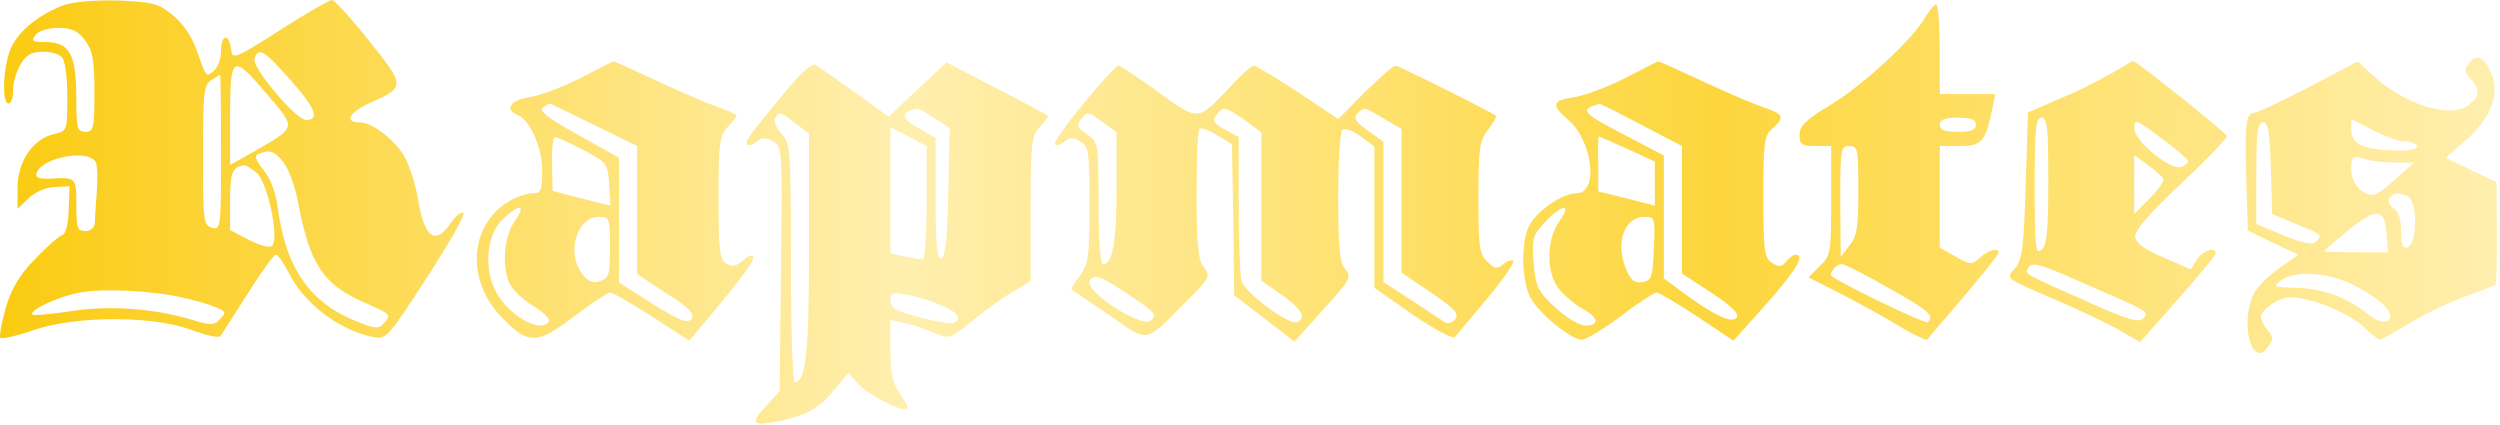
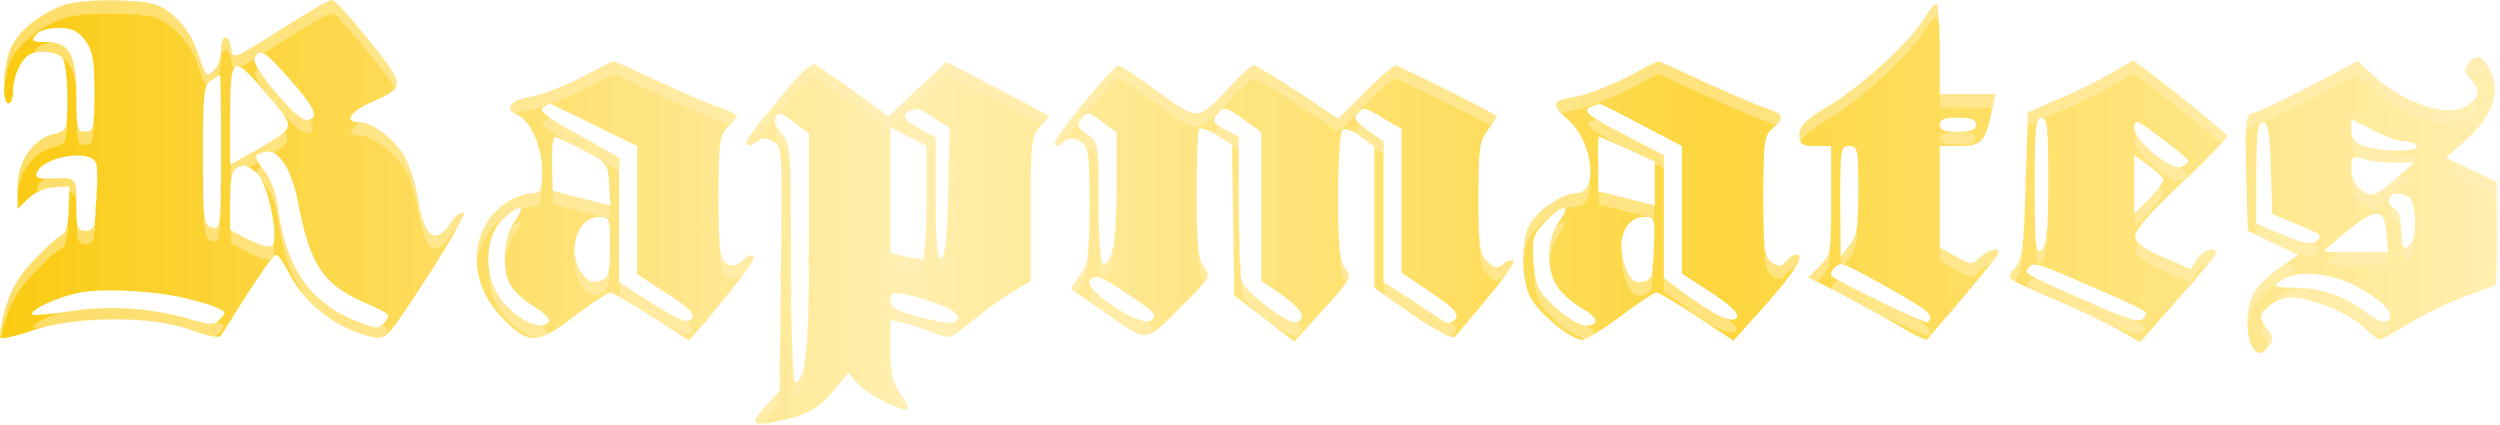
<svg xmlns="http://www.w3.org/2000/svg" width="737" height="125" viewBox="0 0 737 125" fill="none">
-   <path d="M0.104 99.598C0.504 100.015 5.037 99.04 10.104 97.23C22.77 93.051 45.037 93.051 56.37 97.23C60.77 98.901 64.637 99.737 65.037 99.04C65.438 98.482 69.037 92.771 73.037 86.503C77.037 80.235 80.77 75.081 81.304 75.081C81.97 75.081 83.57 77.45 85.037 80.235C89.437 89.29 99.704 97.229 109.837 99.318C113.837 100.154 114.237 99.737 125.704 82.046C132.237 72.017 137.17 63.381 136.637 62.823C136.103 62.266 134.37 63.519 132.903 65.748C128.237 72.574 125.037 70.066 123.17 58.365C122.637 54.883 121.037 49.868 119.704 47.082C117.304 41.928 109.97 36.078 106.104 36.078C101.304 36.078 102.904 33.153 109.037 30.367C119.57 25.631 119.57 25.491 108.771 11.98C103.571 5.433 98.637 7.62939e-05 97.837 7.62939e-05C97.17 0 90.237 3.901 82.504 8.915C68.904 17.552 68.504 17.691 68.103 14.348C67.437 9.612 65.17 10.169 65.17 15.044C65.17 17.273 64.237 19.78 63.17 20.755C60.77 22.844 60.904 23.123 57.971 14.766C56.504 10.587 53.837 6.826 50.77 4.318C46.637 0.975 44.77 0.558 34.637 0.14C27.57 0 21.303 0.558 18.37 1.672C10.904 4.597 5.037 9.612 3.037 14.626C0.904 20.059 0.504 30.506 2.504 30.506C3.304 30.506 3.837 28.835 3.837 26.885C3.837 22.985 5.97 17.83 8.37 16.298C10.637 14.626 16.504 15.045 18.237 16.855C19.17 17.832 19.837 22.567 19.837 28.556C19.837 38.585 19.837 38.586 15.837 39.561C9.704 40.954 5.17 47.64 5.17 55.301V61.569L8.37 58.505C10.237 56.694 13.437 55.161 16.104 55.161L20.504 54.883L20.237 61.848C20.104 66.166 19.437 68.952 18.237 69.37C17.304 69.649 13.704 72.853 10.37 76.335C5.837 80.932 3.437 84.972 1.704 90.683C0.504 95.14 -0.296 99.041 0.104 99.598ZM560.104 96.255C564.237 98.762 567.97 100.434 568.104 100.155C568.37 99.737 573.303 94.026 578.903 87.48C584.503 80.793 589.17 75.082 589.17 74.525C589.17 72.853 586.104 73.689 583.57 76.057C581.304 78.146 580.904 78.146 576.504 75.639L571.837 72.992V43.044H577.837C584.37 43.044 585.437 41.65 587.437 31.482L588.236 27.721H571.837V14.487C571.837 7.246 571.304 1.258 570.771 1.255C570.237 1.255 568.77 3.065 567.437 5.294C563.836 11.562 549.17 25.214 539.437 31.064C532.37 35.243 530.504 37.193 530.504 39.7C530.504 42.626 531.17 43.044 535.17 43.044H539.837V59.063C539.837 74.524 539.704 75.361 536.504 78.425L533.17 81.768L542.771 86.644C548.104 89.43 555.97 93.748 560.104 96.255ZM25.17 38.864C22.77 38.864 22.504 37.888 22.504 28.695C22.504 16.159 20.504 12.398 13.57 12.398C9.57 12.398 9.037 12.119 10.504 10.308C11.438 9.054 14.37 8.219 17.17 8.219C21.17 8.219 22.904 9.054 25.037 11.84C27.304 14.904 27.837 17.552 27.837 27.163C27.837 37.889 27.57 38.864 25.17 38.864ZM90.237 35.382C87.304 35.382 74.104 19.78 75.037 17.273C76.237 13.791 77.838 14.766 85.704 23.681C93.037 31.899 94.37 35.382 90.237 35.382ZM664.638 86.226C660.104 94.444 663.704 109.209 668.638 102.244C670.237 100.016 670.237 99.319 668.504 97.369C667.437 96.116 666.504 94.305 666.504 93.469C666.504 91.24 671.971 87.618 675.171 87.618C680.904 87.618 691.971 92.076 696.371 95.977C698.77 98.344 701.169 100.154 701.57 100.155C701.97 100.155 705.838 98.066 710.104 95.419C714.371 92.772 721.704 89.29 726.504 87.48C731.303 85.808 735.437 84.137 735.704 83.997C735.971 83.719 736.104 76.892 736.104 68.674L735.971 53.63L728.504 50.148L721.037 46.526L727.037 41.233C734.37 34.825 737.171 27.442 734.371 21.452C732.104 16.577 730.104 15.742 727.837 18.667C726.371 20.478 726.505 21.314 728.371 23.264C731.304 26.746 731.037 28.696 727.304 31.203C721.837 34.964 708.637 30.646 699.438 22.149L695.037 18.11L680.504 25.771C672.505 29.949 665.306 33.292 664.371 33.293C662.104 33.293 661.704 36.915 662.237 53.77L662.638 67.978L670.104 71.6L677.57 75.082L672.237 78.843C669.304 80.793 665.838 84.136 664.638 86.226ZM641.971 88.314C648.103 81.351 653.169 75.362 653.171 74.664C653.171 72.575 649.437 73.828 647.704 76.475L645.837 79.4L637.837 75.917C632.504 73.688 629.704 71.739 629.438 69.928C629.171 68.117 633.304 63.241 642.771 54.326C650.37 47.222 656.503 40.815 656.504 40.118C656.504 39.282 629.838 17.971 628.771 17.97C628.637 17.97 625.837 19.642 622.504 21.592C619.171 23.542 612.371 27.024 607.171 29.113L597.837 33.153L597.171 54.605C596.638 72.852 596.103 76.614 594.104 78.981C591.304 82.185 590.637 81.768 605.837 88.314C612.504 91.1 620.77 95.141 624.37 97.091L630.903 100.852L641.971 88.314ZM208.236 94.443C219.169 81.35 222.903 76.335 221.97 75.499C221.57 75.081 220.103 75.639 218.903 76.893C217.17 78.425 215.836 78.704 214.103 77.729C212.103 76.475 211.836 73.967 211.836 58.366C211.836 42.069 212.103 39.979 214.503 37.472C215.97 35.94 217.17 34.407 217.17 34.128C217.169 33.71 214.902 32.735 212.236 31.76C209.57 30.924 201.436 27.442 194.236 24.099C187.036 20.756 181.036 17.97 180.77 18.11C180.636 18.11 176.237 20.338 170.903 23.124C165.57 25.771 158.903 28.277 155.836 28.695C150.503 29.531 148.636 32.317 152.503 33.85C156.236 35.243 159.836 43.462 159.836 50.287C159.836 56.137 159.436 56.973 157.17 56.973C155.57 56.973 152.77 57.809 150.77 58.923C138.503 65.609 137.036 82.185 147.703 93.329C155.703 101.687 158.237 101.687 169.17 93.329C174.369 89.43 179.168 86.226 179.836 86.226C180.636 86.226 186.103 89.429 192.236 93.329L203.17 100.434L208.236 94.443ZM520.771 89.568C529.705 79.4 532.238 75.081 529.305 75.081C528.638 75.081 527.438 76.057 526.505 77.171C525.305 78.703 524.371 78.842 522.371 77.449C520.105 75.917 519.838 73.967 519.838 57.948C519.838 41.929 520.105 39.979 522.505 37.89C526.238 34.547 525.838 33.71 520.238 31.76C517.572 30.924 509.438 27.442 502.238 24.099C495.039 20.756 489.039 17.971 488.771 18.11C488.638 18.11 484.238 20.338 478.904 23.124C473.571 25.771 466.905 28.277 463.838 28.695C457.438 29.671 457.172 30.925 462.505 35.522C469.571 41.79 471.304 56.972 464.771 56.973C460.905 56.973 453.838 61.57 451.171 65.888C448.371 70.345 448.372 81.907 451.038 87.479C453.438 92.215 463.038 100.155 466.371 100.155C467.571 100.155 472.771 96.951 477.838 93.191C482.904 89.29 487.704 86.226 488.371 86.226C489.038 86.226 494.371 89.429 500.371 93.329L511.038 100.434L520.771 89.568ZM226.237 119.238C221.304 124.532 221.57 125.507 227.57 124.532C237.17 122.721 241.17 120.771 245.57 115.338L250.104 109.906L252.637 112.831C255.437 116.174 266.236 121.745 267.437 120.492C267.837 120.074 266.904 118.125 265.304 116.035C263.17 113.11 262.504 110.323 262.504 103.358V94.305L266.903 95.279C269.17 95.837 273.17 97.091 275.57 98.205C279.837 100.016 280.237 99.876 286.637 94.583C290.237 91.658 295.571 87.758 298.504 86.086L303.837 82.882V61.569C303.837 41.79 304.103 39.979 306.637 37.332C308.103 35.8 309.17 34.267 308.903 34.128C308.631 33.847 301.834 30.226 293.837 26.049L279.037 18.388L270.504 26.328L261.971 34.407L251.971 27.163C246.371 23.263 241.303 19.641 240.37 19.084C239.57 18.528 236.236 21.313 232.37 26.049C220.505 40.256 219.437 41.789 220.37 42.625C220.77 43.043 221.97 42.626 223.037 41.79C224.504 40.536 225.704 40.397 227.837 41.651C230.637 43.183 230.637 43.74 230.237 79.261L229.837 115.338L226.237 119.238ZM390.104 91.239C398.103 82.464 398.503 81.628 396.637 79.4C394.903 77.449 394.503 73.27 394.503 57.947C394.503 46.804 395.037 38.725 395.837 38.168C396.637 37.75 399.037 38.585 401.17 40.257L405.17 43.183V84.832L416.503 92.772C423.035 97.228 428.369 100.015 428.903 99.319C429.57 98.623 433.836 93.468 438.503 87.897C443.17 82.325 446.504 77.449 446.104 76.892C445.57 76.474 444.37 76.892 443.17 77.867C441.437 79.4 440.636 79.26 438.503 77.171C436.103 74.942 435.837 72.852 435.837 58.365C435.837 43.879 436.103 41.65 438.637 38.307C440.236 36.218 441.303 34.407 441.037 34.128C439.57 33.014 412.37 19.362 411.437 19.362C410.77 19.363 406.77 22.845 402.37 27.163L394.503 35.104L382.637 27.163C376.104 22.846 370.239 19.363 369.57 19.362C368.904 19.362 365.703 22.288 362.503 25.771C353.037 35.8 353.303 35.799 341.304 27.023C335.57 22.845 330.236 19.362 329.703 19.362C329.036 19.363 324.37 24.517 319.304 30.646C314.237 36.775 310.504 42.207 311.037 42.625C311.437 43.043 312.637 42.625 313.703 41.789C315.17 40.535 316.37 40.397 318.37 41.651C320.903 43.043 321.17 44.437 321.17 60.316C321.17 75.638 320.903 77.867 318.37 81.21C316.77 83.299 315.703 85.111 315.97 85.39C316.236 85.529 321.17 89.011 327.037 92.911C338.903 101.129 337.17 101.408 349.437 89.15C356.636 82.046 356.904 81.349 355.037 78.981C353.304 77.031 352.77 72.992 352.77 57.809C352.77 47.361 353.037 38.586 353.57 38.028C353.971 37.471 356.37 38.307 358.77 39.839L363.17 42.485L363.57 64.773L363.837 87.061L372.77 93.887L381.57 100.712L390.104 91.239ZM67.837 34.964C67.837 16.02 68.37 15.602 78.903 27.999C87.303 37.889 87.437 37.332 75.57 44.297L67.837 48.614V34.964ZM65.17 44.993C65.17 67.14 65.037 67.838 62.504 67.142C59.971 66.445 59.837 65.191 59.837 45.69C59.837 27.581 60.104 24.934 62.237 23.681C63.437 22.845 64.636 22.149 64.903 22.148C65.037 22.148 65.17 32.456 65.17 44.993ZM203.836 94.025C202.636 95.418 200.369 94.583 192.369 89.568L182.503 83.3V46.526L170.369 39.7C161.703 34.964 158.77 32.596 159.97 31.76C161.035 31.064 161.968 30.508 162.103 30.507C162.103 30.507 167.97 33.292 175.036 36.775L187.836 43.043V80.793L196.503 86.504C203.303 90.822 204.902 92.493 203.836 94.025ZM511.838 93.747C510.238 95.419 504.505 92.494 495.571 85.808L490.505 82.046V45.829L478.238 39.422C466.238 33.154 465.571 32.178 471.571 30.646C471.709 30.509 477.308 33.294 483.838 36.775L495.838 43.043V80.653L504.638 86.364C510.904 90.543 512.904 92.633 511.838 93.747ZM277.57 76.196C276.237 76.614 275.837 72.435 275.837 58.645V40.675L271.17 38.028C265.57 34.964 265.304 33.154 270.37 32.039C270.637 31.9 272.903 33.154 275.437 34.825L279.971 37.75L279.57 56.694C279.304 70.206 278.637 75.778 277.57 76.196ZM382.236 95.001C379.835 95.836 366.77 86.085 365.97 82.742C365.57 81.209 365.17 71.041 365.17 60.177V40.397L361.037 38.168C357.704 36.357 357.303 35.521 358.637 33.85C360.637 31.203 361.037 31.342 366.903 35.382L371.837 39.003V82.742L377.837 86.922C383.837 91.101 385.303 93.887 382.236 95.001ZM429.037 94.025C428.237 95.14 426.903 95.558 425.97 95.001C425.17 94.444 420.77 91.657 416.236 88.593L407.837 83.16V41.789L403.17 38.446C399.703 35.939 398.904 34.824 400.104 33.57C402.103 31.481 401.97 31.343 407.97 34.964L413.17 38.028V80.374L421.837 86.225C428.77 90.96 430.237 92.493 429.037 94.025ZM234.237 112.691C233.704 112.691 233.17 96.951 233.17 77.589C233.17 43.88 233.037 42.347 230.37 39.422C228.77 37.751 227.971 35.661 228.504 34.825C229.704 32.736 229.971 32.875 234.504 36.358L238.504 39.422V72.435C238.504 104.193 237.57 112.691 234.237 112.691ZM325.17 77.867C324.37 77.867 323.837 70.484 323.837 59.898C323.837 42.207 323.837 41.929 320.37 39.561C317.703 37.75 317.303 36.914 318.637 35.242C320.637 32.735 320.637 32.736 325.304 36.218L329.17 39.003V55.719C329.17 71.599 327.97 77.867 325.17 77.867ZM577.17 38.864C573.304 38.864 571.837 38.307 571.837 36.776C571.837 35.243 573.303 34.686 577.17 34.686C581.037 34.686 582.504 35.243 582.504 36.776C582.504 38.308 581.036 38.864 577.17 38.864ZM601.837 73.689C600.104 75.221 599.837 72.992 599.837 55.023C599.837 37.89 600.104 34.686 601.837 34.686C603.57 34.686 603.837 37.75 603.837 53.352C603.837 68.117 603.437 72.296 601.837 73.689ZM712.504 43.044C713.569 44.855 701.171 44.855 696.638 43.044C694.238 42.208 693.171 40.675 693.171 38.446V35.104L699.438 38.308C702.771 40.118 707.038 41.651 708.638 41.651C710.371 41.651 712.104 42.208 712.504 43.044ZM643.037 49.173C639.97 50.426 629.305 41.651 629.171 37.89C629.171 34.965 629.704 35.103 637.037 40.675C641.436 43.878 645.036 46.943 645.037 47.361C645.17 47.919 644.237 48.755 643.037 49.173ZM682.771 71.182C681.704 72.296 679.304 71.877 673.171 69.37L665.171 66.027V51.123C665.171 38.865 665.571 36.079 667.171 36.079C668.637 36.079 669.171 38.865 669.438 49.591L669.837 63.103L676.504 65.888C684.771 69.231 684.637 69.232 682.771 71.182ZM271.971 76.475C271.304 76.475 268.903 76.057 266.637 75.639L262.504 74.664V37.472L267.837 40.258L273.17 43.043V59.759C273.17 68.951 272.637 76.472 271.971 76.475ZM479.571 58.505L471.171 56.416V48.337C471.038 43.88 471.171 40.257 471.305 40.257C471.572 40.257 475.305 41.929 479.704 43.879L487.838 47.64V60.595L479.571 58.505ZM171.437 58.505L162.903 56.276L162.77 48.337C162.636 43.88 163.036 40.258 163.569 40.397C164.103 40.397 167.836 42.068 171.836 44.157C179.036 47.918 179.169 48.197 179.569 54.326L179.97 60.595L171.437 58.505ZM542.504 59.341C542.504 44.019 542.637 43.044 545.17 43.044C547.703 43.044 547.837 44.019 547.837 56.138C547.837 67.142 547.437 69.789 545.17 72.436L542.637 75.778L542.504 59.341ZM113.304 95.14C111.837 96.951 110.904 96.951 106.504 95.279C91.704 89.847 84.237 79.539 81.837 60.873C81.304 56.834 79.704 52.515 77.704 50.147C75.438 47.221 74.904 45.829 76.103 45.411C79.437 44.018 81.037 44.436 83.704 48.058C85.171 50.008 87.037 55.162 87.837 59.48C91.304 77.867 95.17 83.718 107.037 89.011C115.437 92.772 115.304 92.632 113.304 95.14ZM629.171 45.691L633.171 48.615C635.304 50.148 637.437 52.098 637.704 52.655C638.103 53.214 636.37 55.86 633.837 58.366L629.171 63.103V45.691ZM25.17 68.116C22.77 68.116 22.504 67.141 22.504 60.455C22.504 52.237 22.504 52.236 14.771 52.654C11.57 52.794 10.37 52.376 10.771 51.122C12.37 46.108 27.036 43.739 28.37 48.196C28.77 49.589 28.771 53.49 28.504 56.973C28.237 60.455 27.971 64.354 27.971 65.609C27.837 67.141 26.77 68.116 25.17 68.116ZM707.438 51.68C700.638 57.948 699.304 58.505 696.104 56.138C694.238 54.745 693.171 52.516 693.171 49.869C693.171 46.108 693.438 45.83 696.904 46.805C698.904 47.501 703.038 47.919 706.104 47.919H711.704L707.438 51.68ZM80.237 72.435C79.571 73.131 76.77 72.434 73.436 70.763L67.837 67.838V59.062C67.837 50.843 68.504 49.172 71.971 48.754C72.504 48.615 74.105 49.729 75.704 50.983C78.904 53.769 82.371 70.206 80.237 72.435ZM709.837 72.853C708.237 73.41 707.837 72.435 707.837 68.117C707.837 64.496 707.037 62.267 705.704 61.431C704.504 60.734 703.838 59.481 704.371 58.506C705.438 56.834 706.638 56.555 709.704 57.809C712.637 58.923 712.77 71.599 709.837 72.853ZM161.836 94.723C159.436 98.622 149.169 92.633 145.836 85.25C142.503 78.146 143.703 68.534 148.503 64.356C153.303 59.898 155.169 60.316 151.836 65.052C148.503 69.649 147.836 78.982 150.369 83.858C151.302 85.668 154.503 88.593 157.303 90.265C160.236 92.076 162.236 94.026 161.836 94.723ZM467.305 95.976C465.571 95.976 461.705 93.608 458.505 90.683C453.305 85.807 452.771 84.693 452.104 77.449C451.571 70.206 451.838 69.371 455.571 65.331C460.771 60.038 463.437 59.898 459.704 65.192C455.704 70.903 455.705 80.932 459.972 85.668C461.705 87.618 464.771 90.126 466.904 91.24C471.304 93.748 471.571 95.976 467.305 95.976ZM694.504 74.386C689.437 74.386 685.171 74.246 685.171 74.106C685.173 73.827 688.238 71.181 691.971 68.117C700.504 61.152 703.037 61.291 703.57 68.814L703.971 74.386H694.504ZM176.903 82.882C174.77 83.578 173.303 83.021 171.569 80.653C166.903 74.525 169.969 63.938 176.636 63.938C179.702 63.938 179.836 64.356 179.836 72.853C179.836 80.931 179.57 81.907 176.903 82.882ZM484.104 83.161C481.838 83.579 480.638 82.604 479.171 78.843C476.238 71.321 478.905 63.938 484.771 63.938C487.838 63.938 487.971 64.217 487.571 73.271C487.171 81.907 486.904 82.743 484.104 83.161ZM568.37 95.001C567.703 95.698 542.103 83.301 539.97 81.351C539.17 80.376 541.303 77.868 542.903 77.868C543.837 77.868 550.103 81.072 556.903 84.972C568.636 91.519 570.237 93.051 568.37 95.001ZM631.971 93.747C630.771 95.279 627.57 94.444 614.903 88.733C596.637 80.653 596.904 80.793 597.837 79.121C599.037 77.171 600.504 77.45 612.237 82.604C634.369 92.215 633.437 91.797 631.971 93.747ZM703.837 94.583C702.637 95.279 700.503 94.583 697.57 92.215C691.57 87.479 684.504 84.972 676.504 84.833C670.371 84.694 669.971 84.554 672.371 82.743C676.505 79.54 686.371 80.236 694.104 84.136C702.504 88.593 706.504 92.772 703.837 94.583ZM339.304 94.443C336.504 96.951 319.037 85.389 321.304 82.604C322.904 80.514 324.904 81.489 336.903 89.707C340.503 92.354 340.903 93.051 339.304 94.443ZM64.903 94.025C63.17 95.975 62.104 95.975 55.704 94.025C44.638 90.822 31.704 89.986 20.504 91.797C14.904 92.633 9.97 93.05 9.57 92.772C8.371 91.518 17.304 87.339 23.704 86.225C30.238 84.971 45.038 85.668 53.971 87.757C57.037 88.453 61.17 89.568 63.17 90.403C66.637 91.796 66.77 92.075 64.903 94.025ZM281.304 95.141C280.637 95.558 276.237 94.862 271.304 93.609C264.237 91.798 262.504 90.822 262.504 88.594C262.504 86.226 263.17 86.086 267.437 86.922C270.103 87.34 274.637 88.733 277.437 89.986C282.37 92.076 283.704 93.748 281.304 95.141Z" fill="url(#paint0_linear_881_273)" />
+   <g filter="url(#filter0_i_881_273)">
+     <path d="M0.104 99.598C0.504 100.015 5.037 99.04 10.104 97.23C22.77 93.051 45.037 93.051 56.37 97.23C60.77 98.901 64.637 99.737 65.037 99.04C65.438 98.482 69.037 92.771 73.037 86.503C77.037 80.235 80.77 75.081 81.304 75.081C81.97 75.081 83.57 77.45 85.037 80.235C89.437 89.29 99.704 97.229 109.837 99.318C113.837 100.154 114.237 99.737 125.704 82.046C132.237 72.017 137.17 63.381 136.637 62.823C136.103 62.266 134.37 63.519 132.903 65.748C128.237 72.574 125.037 70.066 123.17 58.365C122.637 54.883 121.037 49.868 119.704 47.082C117.304 41.928 109.97 36.078 106.104 36.078C101.304 36.078 102.904 33.153 109.037 30.367C119.57 25.631 119.57 25.491 108.771 11.98C103.571 5.433 98.637 7.62939e-05 97.837 7.62939e-05C97.17 0 90.237 3.901 82.504 8.915C68.904 17.552 68.504 17.691 68.103 14.348C67.437 9.612 65.17 10.169 65.17 15.044C65.17 17.273 64.237 19.78 63.17 20.755C60.77 22.844 60.904 23.123 57.971 14.766C56.504 10.587 53.837 6.826 50.77 4.318C46.637 0.975 44.77 0.558 34.637 0.14C27.57 0 21.303 0.558 18.37 1.672C10.904 4.597 5.037 9.612 3.037 14.626C0.904 20.059 0.504 30.506 2.504 30.506C3.304 30.506 3.837 28.835 3.837 26.885C3.837 22.985 5.97 17.83 8.37 16.298C10.637 14.626 16.504 15.045 18.237 16.855C19.17 17.832 19.837 22.567 19.837 28.556C19.837 38.585 19.837 38.586 15.837 39.561C9.704 40.954 5.17 47.64 5.17 55.301V61.569L8.37 58.505C10.237 56.694 13.437 55.161 16.104 55.161L20.504 54.883L20.237 61.848C20.104 66.166 19.437 68.952 18.237 69.37C17.304 69.649 13.704 72.853 10.37 76.335C5.837 80.932 3.437 84.972 1.704 90.683C0.504 95.14 -0.296 99.041 0.104 99.598ZM560.104 96.255C564.237 98.762 567.97 100.434 568.104 100.155C568.37 99.737 573.303 94.026 578.903 87.48C584.503 80.793 589.17 75.082 589.17 74.525C589.17 72.853 586.104 73.689 583.57 76.057C581.304 78.146 580.904 78.146 576.504 75.639L571.837 72.992V43.044H577.837C584.37 43.044 585.437 41.65 587.437 31.482L588.236 27.721H571.837V14.487C571.837 7.246 571.304 1.258 570.771 1.255C570.237 1.255 568.77 3.065 567.437 5.294C563.836 11.562 549.17 25.214 539.437 31.064C532.37 35.243 530.504 37.193 530.504 39.7C530.504 42.626 531.17 43.044 535.17 43.044H539.837V59.063C539.837 74.524 539.704 75.361 536.504 78.425L533.17 81.768L542.771 86.644C548.104 89.43 555.97 93.748 560.104 96.255ZM25.17 38.864C22.77 38.864 22.504 37.888 22.504 28.695C22.504 16.159 20.504 12.398 13.57 12.398C9.57 12.398 9.037 12.119 10.504 10.308C11.438 9.054 14.37 8.219 17.17 8.219C21.17 8.219 22.904 9.054 25.037 11.84C27.304 14.904 27.837 17.552 27.837 27.163C27.837 37.889 27.57 38.864 25.17 38.864ZM90.237 35.382C87.304 35.382 74.104 19.78 75.037 17.273C76.237 13.791 77.838 14.766 85.704 23.681C93.037 31.899 94.37 35.382 90.237 35.382ZM664.638 86.226C660.104 94.444 663.704 109.209 668.638 102.244C670.237 100.016 670.237 99.319 668.504 97.369C667.437 96.116 666.504 94.305 666.504 93.469C666.504 91.24 671.971 87.618 675.171 87.618C680.904 87.618 691.971 92.076 696.371 95.977C698.77 98.344 701.169 100.154 701.57 100.155C701.97 100.155 705.838 98.066 710.104 95.419C714.371 92.772 721.704 89.29 726.504 87.48C731.303 85.808 735.437 84.137 735.704 83.997C735.971 83.719 736.104 76.892 736.104 68.674L735.971 53.63L728.504 50.148L721.037 46.526L727.037 41.233C734.37 34.825 737.171 27.442 734.371 21.452C732.104 16.577 730.104 15.742 727.837 18.667C726.371 20.478 726.505 21.314 728.371 23.264C731.304 26.746 731.037 28.696 727.304 31.203C721.837 34.964 708.637 30.646 699.438 22.149L695.037 18.11L680.504 25.771C672.505 29.949 665.306 33.292 664.371 33.293C662.104 33.293 661.704 36.915 662.237 53.77L662.638 67.978L670.104 71.6L677.57 75.082L672.237 78.843C669.304 80.793 665.838 84.136 664.638 86.226ZM641.971 88.314C648.103 81.351 653.169 75.362 653.171 74.664C653.171 72.575 649.437 73.828 647.704 76.475L645.837 79.4L637.837 75.917C632.504 73.688 629.704 71.739 629.438 69.928C629.171 68.117 633.304 63.241 642.771 54.326C650.37 47.222 656.503 40.815 656.504 40.118C656.504 39.282 629.838 17.971 628.771 17.97C628.637 17.97 625.837 19.642 622.504 21.592C619.171 23.542 612.371 27.024 607.171 29.113L597.837 33.153L597.171 54.605C596.638 72.852 596.103 76.614 594.104 78.981C591.304 82.185 590.637 81.768 605.837 88.314C612.504 91.1 620.77 95.141 624.37 97.091L630.903 100.852L641.971 88.314ZM208.236 94.443C219.169 81.35 222.903 76.335 221.97 75.499C221.57 75.081 220.103 75.639 218.903 76.893C217.17 78.425 215.836 78.704 214.103 77.729C212.103 76.475 211.836 73.967 211.836 58.366C211.836 42.069 212.103 39.979 214.503 37.472C215.97 35.94 217.17 34.407 217.17 34.128C217.169 33.71 214.902 32.735 212.236 31.76C209.57 30.924 201.436 27.442 194.236 24.099C187.036 20.756 181.036 17.97 180.77 18.11C180.636 18.11 176.237 20.338 170.903 23.124C165.57 25.771 158.903 28.277 155.836 28.695C150.503 29.531 148.636 32.317 152.503 33.85C156.236 35.243 159.836 43.462 159.836 50.287C159.836 56.137 159.436 56.973 157.17 56.973C155.57 56.973 152.77 57.809 150.77 58.923C138.503 65.609 137.036 82.185 147.703 93.329C155.703 101.687 158.237 101.687 169.17 93.329C174.369 89.43 179.168 86.226 179.836 86.226C180.636 86.226 186.103 89.429 192.236 93.329L203.17 100.434L208.236 94.443ZM520.771 89.568C529.705 79.4 532.238 75.081 529.305 75.081C528.638 75.081 527.438 76.057 526.505 77.171C525.305 78.703 524.371 78.842 522.371 77.449C520.105 75.917 519.838 73.967 519.838 57.948C519.838 41.929 520.105 39.979 522.505 37.89C526.238 34.547 525.838 33.71 520.238 31.76C517.572 30.924 509.438 27.442 502.238 24.099C495.039 20.756 489.039 17.971 488.771 18.11C488.638 18.11 484.238 20.338 478.904 23.124C473.571 25.771 466.905 28.277 463.838 28.695C457.438 29.671 457.172 30.925 462.505 35.522C469.571 41.79 471.304 56.972 464.771 56.973C460.905 56.973 453.838 61.57 451.171 65.888C448.371 70.345 448.372 81.907 451.038 87.479C453.438 92.215 463.038 100.155 466.371 100.155C467.571 100.155 472.771 96.951 477.838 93.191C482.904 89.29 487.704 86.226 488.371 86.226C489.038 86.226 494.371 89.429 500.371 93.329L511.038 100.434L520.771 89.568ZM226.237 119.238C221.304 124.532 221.57 125.507 227.57 124.532C237.17 122.721 241.17 120.771 245.57 115.338L250.104 109.906L252.637 112.831C255.437 116.174 266.236 121.745 267.437 120.492C267.837 120.074 266.904 118.125 265.304 116.035C263.17 113.11 262.504 110.323 262.504 103.358V94.305L266.903 95.279C269.17 95.837 273.17 97.091 275.57 98.205C279.837 100.016 280.237 99.876 286.637 94.583C290.237 91.658 295.571 87.758 298.504 86.086L303.837 82.882V61.569C303.837 41.79 304.103 39.979 306.637 37.332C308.103 35.8 309.17 34.267 308.903 34.128C308.631 33.847 301.834 30.226 293.837 26.049L279.037 18.388L270.504 26.328L261.971 34.407L251.971 27.163C246.371 23.263 241.303 19.641 240.37 19.084C239.57 18.528 236.236 21.313 232.37 26.049C220.505 40.256 219.437 41.789 220.37 42.625C220.77 43.043 221.97 42.626 223.037 41.79C224.504 40.536 225.704 40.397 227.837 41.651C230.637 43.183 230.637 43.74 230.237 79.261L229.837 115.338L226.237 119.238ZM390.104 91.239C398.103 82.464 398.503 81.628 396.637 79.4C394.903 77.449 394.503 73.27 394.503 57.947C394.503 46.804 395.037 38.725 395.837 38.168C396.637 37.75 399.037 38.585 401.17 40.257L405.17 43.183V84.832L416.503 92.772C423.035 97.228 428.369 100.015 428.903 99.319C429.57 98.623 433.836 93.468 438.503 87.897C443.17 82.325 446.504 77.449 446.104 76.892C445.57 76.474 444.37 76.892 443.17 77.867C441.437 79.4 440.636 79.26 438.503 77.171C436.103 74.942 435.837 72.852 435.837 58.365C435.837 43.879 436.103 41.65 438.637 38.307C440.236 36.218 441.303 34.407 441.037 34.128C439.57 33.014 412.37 19.362 411.437 19.362C410.77 19.363 406.77 22.845 402.37 27.163L394.503 35.104L382.637 27.163C376.104 22.846 370.239 19.363 369.57 19.362C368.904 19.362 365.703 22.288 362.503 25.771C353.037 35.8 353.303 35.799 341.304 27.023C335.57 22.845 330.236 19.362 329.703 19.362C329.036 19.363 324.37 24.517 319.304 30.646C314.237 36.775 310.504 42.207 311.037 42.625C311.437 43.043 312.637 42.625 313.703 41.789C315.17 40.535 316.37 40.397 318.37 41.651C320.903 43.043 321.17 44.437 321.17 60.316C321.17 75.638 320.903 77.867 318.37 81.21C316.77 83.299 315.703 85.111 315.97 85.39C316.236 85.529 321.17 89.011 327.037 92.911C338.903 101.129 337.17 101.408 349.437 89.15C356.636 82.046 356.904 81.349 355.037 78.981C353.304 77.031 352.77 72.992 352.77 57.809C352.77 47.361 353.037 38.586 353.57 38.028C353.971 37.471 356.37 38.307 358.77 39.839L363.17 42.485L363.57 64.773L363.837 87.061L372.77 93.887L381.57 100.712L390.104 91.239ZM67.837 34.964C67.837 16.02 68.37 15.602 78.903 27.999C87.303 37.889 87.437 37.332 75.57 44.297L67.837 48.614V34.964ZM65.17 44.993C65.17 67.14 65.037 67.838 62.504 67.142C59.971 66.445 59.837 65.191 59.837 45.69C59.837 27.581 60.104 24.934 62.237 23.681C63.437 22.845 64.636 22.149 64.903 22.148C65.037 22.148 65.17 32.456 65.17 44.993ZM203.836 94.025C202.636 95.418 200.369 94.583 192.369 89.568L182.503 83.3V46.526L170.369 39.7C161.703 34.964 158.77 32.596 159.97 31.76C161.035 31.064 161.968 30.508 162.103 30.507C162.103 30.507 167.97 33.292 175.036 36.775L187.836 43.043V80.793L196.503 86.504C203.303 90.822 204.902 92.493 203.836 94.025ZM511.838 93.747C510.238 95.419 504.505 92.494 495.571 85.808L490.505 82.046V45.829L478.238 39.422C466.238 33.154 465.571 32.178 471.571 30.646C471.709 30.509 477.308 33.294 483.838 36.775L495.838 43.043V80.653L504.638 86.364C510.904 90.543 512.904 92.633 511.838 93.747ZM277.57 76.196C276.237 76.614 275.837 72.435 275.837 58.645V40.675L271.17 38.028C265.57 34.964 265.304 33.154 270.37 32.039C270.637 31.9 272.903 33.154 275.437 34.825L279.971 37.75L279.57 56.694C279.304 70.206 278.637 75.778 277.57 76.196ZM382.236 95.001C379.835 95.836 366.77 86.085 365.97 82.742C365.57 81.209 365.17 71.041 365.17 60.177V40.397L361.037 38.168C357.704 36.357 357.303 35.521 358.637 33.85C360.637 31.203 361.037 31.342 366.903 35.382L371.837 39.003V82.742L377.837 86.922C383.837 91.101 385.303 93.887 382.236 95.001ZM429.037 94.025C428.237 95.14 426.903 95.558 425.97 95.001C425.17 94.444 420.77 91.657 416.236 88.593L407.837 83.16V41.789L403.17 38.446C399.703 35.939 398.904 34.824 400.104 33.57C402.103 31.481 401.97 31.343 407.97 34.964L413.17 38.028V80.374L421.837 86.225C428.77 90.96 430.237 92.493 429.037 94.025ZM234.237 112.691C233.704 112.691 233.17 96.951 233.17 77.589C233.17 43.88 233.037 42.347 230.37 39.422C228.77 37.751 227.971 35.661 228.504 34.825C229.704 32.736 229.971 32.875 234.504 36.358L238.504 39.422V72.435C238.504 104.193 237.57 112.691 234.237 112.691ZM325.17 77.867C324.37 77.867 323.837 70.484 323.837 59.898C323.837 42.207 323.837 41.929 320.37 39.561C317.703 37.75 317.303 36.914 318.637 35.242C320.637 32.735 320.637 32.736 325.304 36.218L329.17 39.003V55.719C329.17 71.599 327.97 77.867 325.17 77.867ZM577.17 38.864C573.304 38.864 571.837 38.307 571.837 36.776C571.837 35.243 573.303 34.686 577.17 34.686C581.037 34.686 582.504 35.243 582.504 36.776C582.504 38.308 581.036 38.864 577.17 38.864ZM601.837 73.689C600.104 75.221 599.837 72.992 599.837 55.023C599.837 37.89 600.104 34.686 601.837 34.686C603.57 34.686 603.837 37.75 603.837 53.352C603.837 68.117 603.437 72.296 601.837 73.689ZM712.504 43.044C713.569 44.855 701.171 44.855 696.638 43.044C694.238 42.208 693.171 40.675 693.171 38.446V35.104L699.438 38.308C702.771 40.118 707.038 41.651 708.638 41.651C710.371 41.651 712.104 42.208 712.504 43.044ZM643.037 49.173C639.97 50.426 629.305 41.651 629.171 37.89C629.171 34.965 629.704 35.103 637.037 40.675C641.436 43.878 645.036 46.943 645.037 47.361C645.17 47.919 644.237 48.755 643.037 49.173ZM682.771 71.182C681.704 72.296 679.304 71.877 673.171 69.37L665.171 66.027V51.123C665.171 38.865 665.571 36.079 667.171 36.079C668.637 36.079 669.171 38.865 669.438 49.591L669.837 63.103L676.504 65.888C684.771 69.231 684.637 69.232 682.771 71.182ZM271.971 76.475C271.304 76.475 268.903 76.057 266.637 75.639L262.504 74.664V37.472L267.837 40.258L273.17 43.043V59.759C273.17 68.951 272.637 76.472 271.971 76.475ZM479.571 58.505L471.171 56.416V48.337C471.038 43.88 471.171 40.257 471.305 40.257C471.572 40.257 475.305 41.929 479.704 43.879L487.838 47.64V60.595L479.571 58.505ZM171.437 58.505L162.903 56.276L162.77 48.337C162.636 43.88 163.036 40.258 163.569 40.397C164.103 40.397 167.836 42.068 171.836 44.157C179.036 47.918 179.169 48.197 179.569 54.326L179.97 60.595L171.437 58.505ZM542.504 59.341C542.504 44.019 542.637 43.044 545.17 43.044C547.703 43.044 547.837 44.019 547.837 56.138C547.837 67.142 547.437 69.789 545.17 72.436L542.637 75.778L542.504 59.341ZM113.304 95.14C111.837 96.951 110.904 96.951 106.504 95.279C91.704 89.847 84.237 79.539 81.837 60.873C81.304 56.834 79.704 52.515 77.704 50.147C75.438 47.221 74.904 45.829 76.103 45.411C79.437 44.018 81.037 44.436 83.704 48.058C85.171 50.008 87.037 55.162 87.837 59.48C91.304 77.867 95.17 83.718 107.037 89.011C115.437 92.772 115.304 92.632 113.304 95.14ZM629.171 45.691L633.171 48.615C635.304 50.148 637.437 52.098 637.704 52.655C638.103 53.214 636.37 55.86 633.837 58.366L629.171 63.103V45.691ZM25.17 68.116C22.77 68.116 22.504 67.141 22.504 60.455C22.504 52.237 22.504 52.236 14.771 52.654C11.57 52.794 10.37 52.376 10.771 51.122C12.37 46.108 27.036 43.739 28.37 48.196C28.77 49.589 28.771 53.49 28.504 56.973C28.237 60.455 27.971 64.354 27.971 65.609C27.837 67.141 26.77 68.116 25.17 68.116ZM707.438 51.68C700.638 57.948 699.304 58.505 696.104 56.138C694.238 54.745 693.171 52.516 693.171 49.869C693.171 46.108 693.438 45.83 696.904 46.805C698.904 47.501 703.038 47.919 706.104 47.919H711.704L707.438 51.68ZM80.237 72.435C79.571 73.131 76.77 72.434 73.436 70.763L67.837 67.838V59.062C67.837 50.843 68.504 49.172 71.971 48.754C72.504 48.615 74.105 49.729 75.704 50.983C78.904 53.769 82.371 70.206 80.237 72.435ZM709.837 72.853C708.237 73.41 707.837 72.435 707.837 68.117C707.837 64.496 707.037 62.267 705.704 61.431C704.504 60.734 703.838 59.481 704.371 58.506C705.438 56.834 706.638 56.555 709.704 57.809C712.637 58.923 712.77 71.599 709.837 72.853ZM161.836 94.723C159.436 98.622 149.169 92.633 145.836 85.25C142.503 78.146 143.703 68.534 148.503 64.356C153.303 59.898 155.169 60.316 151.836 65.052C148.503 69.649 147.836 78.982 150.369 83.858C151.302 85.668 154.503 88.593 157.303 90.265C160.236 92.076 162.236 94.026 161.836 94.723ZM467.305 95.976C465.571 95.976 461.705 93.608 458.505 90.683C453.305 85.807 452.771 84.693 452.104 77.449C451.571 70.206 451.838 69.371 455.571 65.331C460.771 60.038 463.437 59.898 459.704 65.192C455.704 70.903 455.705 80.932 459.972 85.668C461.705 87.618 464.771 90.126 466.904 91.24C471.304 93.748 471.571 95.976 467.305 95.976ZM694.504 74.386C689.437 74.386 685.171 74.246 685.171 74.106C685.173 73.827 688.238 71.181 691.971 68.117C700.504 61.152 703.037 61.291 703.57 68.814L703.971 74.386H694.504ZM176.903 82.882C174.77 83.578 173.303 83.021 171.569 80.653C166.903 74.525 169.969 63.938 176.636 63.938C179.702 63.938 179.836 64.356 179.836 72.853C179.836 80.931 179.57 81.907 176.903 82.882ZM484.104 83.161C481.838 83.579 480.638 82.604 479.171 78.843C476.238 71.321 478.905 63.938 484.771 63.938C487.838 63.938 487.971 64.217 487.571 73.271C487.171 81.907 486.904 82.743 484.104 83.161ZM568.37 95.001C567.703 95.698 542.103 83.301 539.97 81.351C539.17 80.376 541.303 77.868 542.903 77.868C543.837 77.868 550.103 81.072 556.903 84.972C568.636 91.519 570.237 93.051 568.37 95.001ZM631.971 93.747C630.771 95.279 627.57 94.444 614.903 88.733C596.637 80.653 596.904 80.793 597.837 79.121C599.037 77.171 600.504 77.45 612.237 82.604C634.369 92.215 633.437 91.797 631.971 93.747ZM703.837 94.583C702.637 95.279 700.503 94.583 697.57 92.215C691.57 87.479 684.504 84.972 676.504 84.833C670.371 84.694 669.971 84.554 672.371 82.743C676.505 79.54 686.371 80.236 694.104 84.136C702.504 88.593 706.504 92.772 703.837 94.583ZM339.304 94.443C336.504 96.951 319.037 85.389 321.304 82.604C322.904 80.514 324.904 81.489 336.903 89.707C340.503 92.354 340.903 93.051 339.304 94.443ZM64.903 94.025C63.17 95.975 62.104 95.975 55.704 94.025C44.638 90.822 31.704 89.986 20.504 91.797C14.904 92.633 9.97 93.05 9.57 92.772C8.371 91.518 17.304 87.339 23.704 86.225C30.238 84.971 45.038 85.668 53.971 87.757C57.037 88.453 61.17 89.568 63.17 90.403C66.637 91.796 66.77 92.075 64.903 94.025ZM281.304 95.141C280.637 95.558 276.237 94.862 271.304 93.609C264.237 91.798 262.504 90.822 262.504 88.594C262.504 86.226 263.17 86.086 267.437 86.922C270.103 87.34 274.637 88.733 277.437 89.986C282.37 92.076 283.704 93.748 281.304 95.141Z" fill="url(#paint0_linear_881_273)" />
+   </g>
  <defs>
+     <filter id="filter0_i_881_273" x="0" y="7.62939e-05" width="736.105" height="124.867" filterUnits="userSpaceOnUse" color-interpolation-filters="sRGB">
+       <feFlood flood-opacity="0" result="BackgroundImageFix" />
+       <feBlend mode="normal" in="SourceGraphic" in2="BackgroundImageFix" result="shape" />
+       <feColorMatrix in="SourceAlpha" type="matrix" values="0 0 0 0 0 0 0 0 0 0 0 0 0 0 0 0 0 0 127 0" result="hardAlpha" />
+       <feOffset dy="4" />
+       <feComposite in2="hardAlpha" operator="arithmetic" k2="-1" k3="1" />
+       <feColorMatrix type="matrix" values="0 0 0 0 1 0 0 0 0 0.945 0 0 0 0 0.738 0 0 0 0.5 0" />
+       <feBlend mode="normal" in2="shape" result="effect1_innerShadow_881_273" />
+     </filter>
    <linearGradient id="paint0_linear_881_273" x1="0" y1="62.434" x2="736.104" y2="62.434" gradientUnits="userSpaceOnUse">
      <stop stop-color="#FBCB11" />
      <stop offset="0.361" stop-color="#FFEFAF" />
      <stop offset="0.688" stop-color="#FDD63D" />
      <stop offset="1" stop-color="#FFEFAF" />
    </linearGradient>
  </defs>
</svg>
